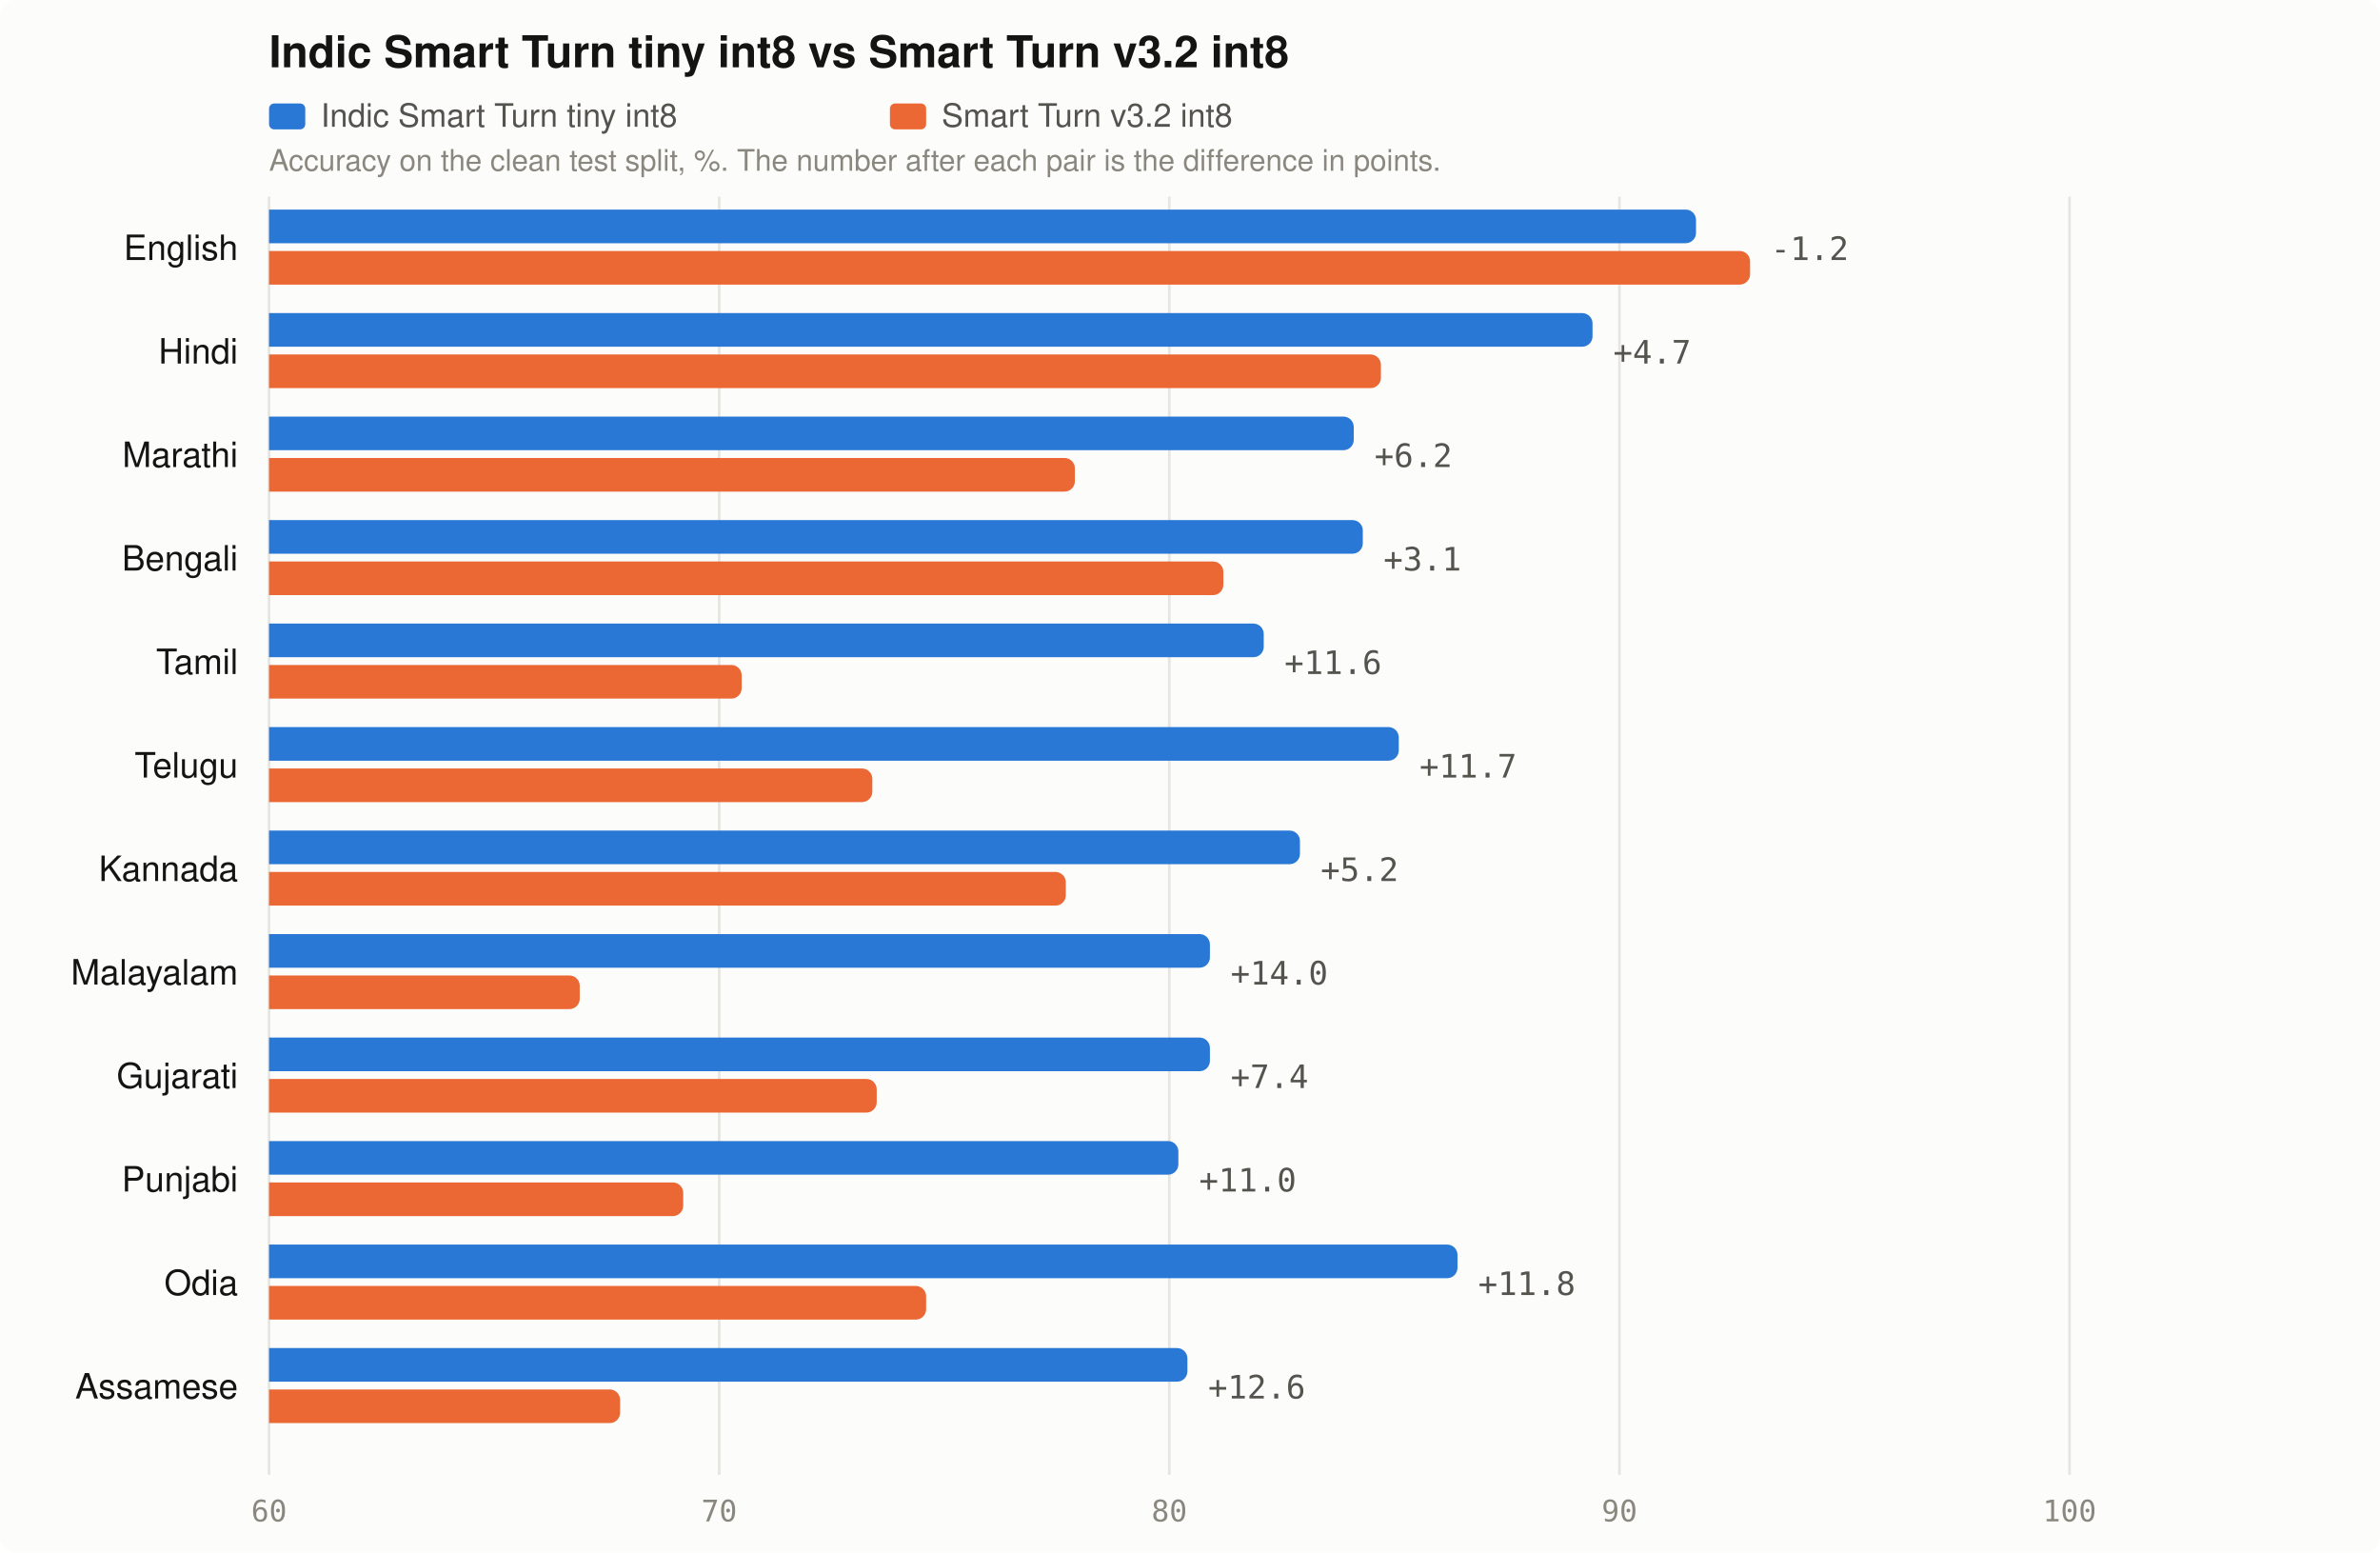
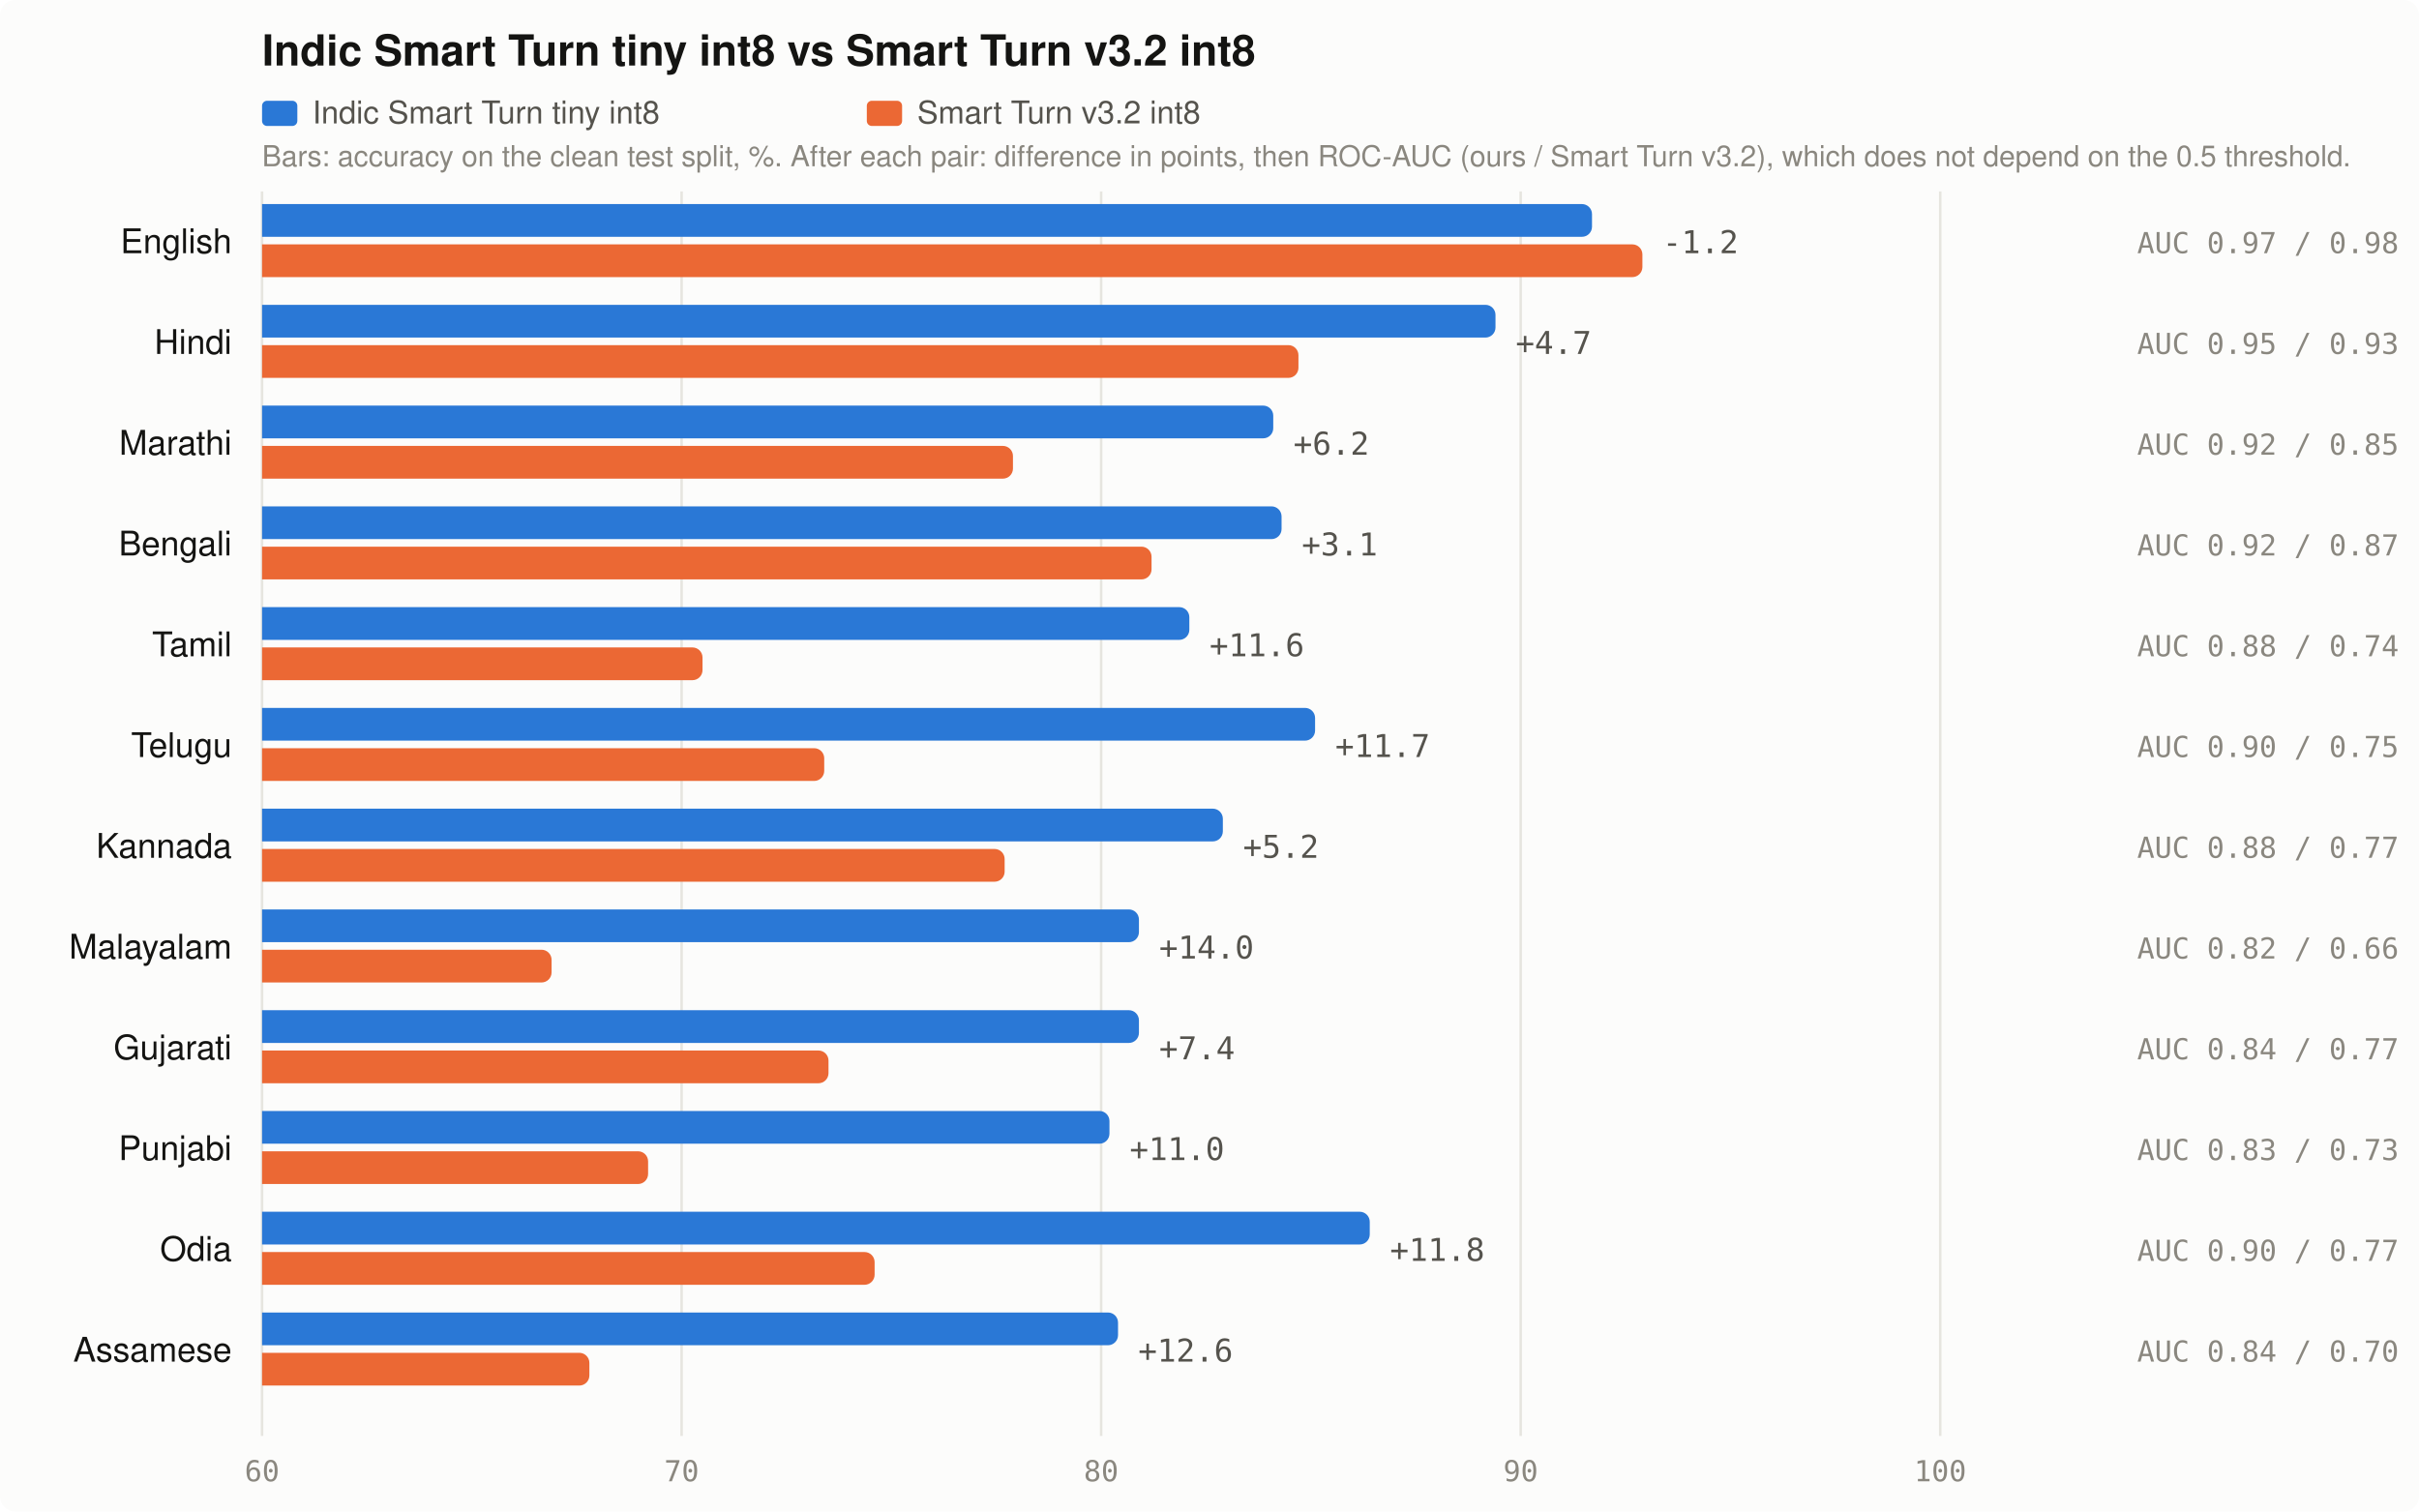
- <svg xmlns="http://www.w3.org/2000/svg" viewBox="0 0 920 600" width="920" height="600" font-family="ui-sans-serif, -apple-system, 'Segoe UI', Helvetica, Arial, sans-serif">
-   <rect width="920" height="600" fill="#fcfcfb" rx="6" />
+ <svg xmlns="http://www.w3.org/2000/svg" viewBox="0 0 960 600" width="960" height="600" font-family="ui-sans-serif, -apple-system, 'Segoe UI', Helvetica, Arial, sans-serif">
+   <rect width="960" height="600" fill="#fcfcfb" rx="6" />
  <text x="104" y="26" font-size="17" font-weight="600" fill="#141412">Indic Smart Turn tiny int8 vs Smart Turn v3.2 int8</text>
  <rect x="104" y="40" width="14" height="10" rx="2" fill="#2a78d6" />
  <text x="124" y="49" font-size="12.5" fill="#55534d">Indic Smart Turn tiny int8</text>
  <rect x="344" y="40" width="14" height="10" rx="2" fill="#eb6834" />
  <text x="364" y="49" font-size="12.5" fill="#55534d">Smart Turn v3.2 int8</text>
-   <text x="104" y="66" font-size="11.5" fill="#8a877f">Accuracy on the clean test split, %. The number after each pair is the difference in points.</text>
+   <text x="104" y="66" font-size="11.5" fill="#8a877f">Bars: accuracy on the clean test split, %. After each pair: difference in points, then ROC-AUC (ours / Smart Turn v3.2), which does not depend on the 0.5 threshold.</text>
  <line x1="104.0" x2="104.0" y1="76" y2="570" stroke="#e6e5df" stroke-width="1" />
  <text x="104.0" y="588" font-size="11.5" fill="#8a877f" text-anchor="middle" font-family="ui-monospace, SFMono-Regular, Menlo, Consolas, monospace">60</text>
-   <line x1="278.0" x2="278.0" y1="76" y2="570" stroke="#e6e5df" stroke-width="1" />
-   <text x="278.0" y="588" font-size="11.5" fill="#8a877f" text-anchor="middle" font-family="ui-monospace, SFMono-Regular, Menlo, Consolas, monospace">70</text>
-   <line x1="452.0" x2="452.0" y1="76" y2="570" stroke="#e6e5df" stroke-width="1" />
-   <text x="452.0" y="588" font-size="11.5" fill="#8a877f" text-anchor="middle" font-family="ui-monospace, SFMono-Regular, Menlo, Consolas, monospace">80</text>
-   <line x1="626.0" x2="626.0" y1="76" y2="570" stroke="#e6e5df" stroke-width="1" />
-   <text x="626.0" y="588" font-size="11.5" fill="#8a877f" text-anchor="middle" font-family="ui-monospace, SFMono-Regular, Menlo, Consolas, monospace">90</text>
-   <line x1="800.0" x2="800.0" y1="76" y2="570" stroke="#e6e5df" stroke-width="1" />
-   <text x="800.0" y="588" font-size="11.5" fill="#8a877f" text-anchor="middle" font-family="ui-monospace, SFMono-Regular, Menlo, Consolas, monospace">100</text>
+   <line x1="270.5" x2="270.5" y1="76" y2="570" stroke="#e6e5df" stroke-width="1" />
+   <text x="270.5" y="588" font-size="11.5" fill="#8a877f" text-anchor="middle" font-family="ui-monospace, SFMono-Regular, Menlo, Consolas, monospace">70</text>
+   <line x1="437.0" x2="437.0" y1="76" y2="570" stroke="#e6e5df" stroke-width="1" />
+   <text x="437.0" y="588" font-size="11.5" fill="#8a877f" text-anchor="middle" font-family="ui-monospace, SFMono-Regular, Menlo, Consolas, monospace">80</text>
+   <line x1="603.5" x2="603.5" y1="76" y2="570" stroke="#e6e5df" stroke-width="1" />
+   <text x="603.5" y="588" font-size="11.5" fill="#8a877f" text-anchor="middle" font-family="ui-monospace, SFMono-Regular, Menlo, Consolas, monospace">90</text>
+   <line x1="770.0" x2="770.0" y1="76" y2="570" stroke="#e6e5df" stroke-width="1" />
+   <text x="770.0" y="588" font-size="11.5" fill="#8a877f" text-anchor="middle" font-family="ui-monospace, SFMono-Regular, Menlo, Consolas, monospace">100</text>
  <text x="92" y="100.5" font-size="13.5" fill="#141412" text-anchor="end">English</text>
-   <path d="M104.0,81 h547.6 a4,4 0 0 1 4,4 v5 a4,4 0 0 1 -4,4 h-547.6 z" fill="#2a78d6" />
-   <path d="M104.0,97 h568.5 a4,4 0 0 1 4,4 v5 a4,4 0 0 1 -4,4 h-568.5 z" fill="#eb6834" />
-   <text x="684.5" y="100.5" font-size="12.5" fill="#55534d" font-family="ui-monospace, SFMono-Regular, Menlo, Consolas, monospace">-1.2</text>
+   <path d="M104.0,81 h523.8 a4,4 0 0 1 4,4 v5 a4,4 0 0 1 -4,4 h-523.8 z" fill="#2a78d6" />
+   <path d="M104.0,97 h543.8 a4,4 0 0 1 4,4 v5 a4,4 0 0 1 -4,4 h-543.8 z" fill="#eb6834" />
+   <text x="659.8" y="100.5" font-size="12.5" fill="#55534d" font-family="ui-monospace, SFMono-Regular, Menlo, Consolas, monospace">-1.2</text>
+   <text x="952" y="100.5" font-size="11.5" fill="#8a877f" font-family="ui-monospace, SFMono-Regular, Menlo, Consolas, monospace" text-anchor="end">AUC 0.97 / 0.98</text>
  <text x="92" y="140.5" font-size="13.5" fill="#141412" text-anchor="end">Hindi</text>
-   <path d="M104.0,121 h507.6 a4,4 0 0 1 4,4 v5 a4,4 0 0 1 -4,4 h-507.6 z" fill="#2a78d6" />
-   <path d="M104.0,137 h425.8 a4,4 0 0 1 4,4 v5 a4,4 0 0 1 -4,4 h-425.8 z" fill="#eb6834" />
-   <text x="623.6" y="140.5" font-size="12.5" fill="#55534d" font-family="ui-monospace, SFMono-Regular, Menlo, Consolas, monospace">+4.7</text>
+   <path d="M104.0,121 h485.5 a4,4 0 0 1 4,4 v5 a4,4 0 0 1 -4,4 h-485.5 z" fill="#2a78d6" />
+   <path d="M104.0,137 h407.3 a4,4 0 0 1 4,4 v5 a4,4 0 0 1 -4,4 h-407.3 z" fill="#eb6834" />
+   <text x="601.5" y="140.5" font-size="12.5" fill="#55534d" font-family="ui-monospace, SFMono-Regular, Menlo, Consolas, monospace">+4.7</text>
+   <text x="952" y="140.5" font-size="11.5" fill="#8a877f" font-family="ui-monospace, SFMono-Regular, Menlo, Consolas, monospace" text-anchor="end">AUC 0.95 / 0.93</text>
  <text x="92" y="180.5" font-size="13.5" fill="#141412" text-anchor="end">Marathi</text>
-   <path d="M104.0,161 h415.3 a4,4 0 0 1 4,4 v5 a4,4 0 0 1 -4,4 h-415.3 z" fill="#2a78d6" />
-   <path d="M104.0,177 h307.5 a4,4 0 0 1 4,4 v5 a4,4 0 0 1 -4,4 h-307.5 z" fill="#eb6834" />
-   <text x="531.3" y="180.5" font-size="12.5" fill="#55534d" font-family="ui-monospace, SFMono-Regular, Menlo, Consolas, monospace">+6.2</text>
+   <path d="M104.0,161 h397.3 a4,4 0 0 1 4,4 v5 a4,4 0 0 1 -4,4 h-397.3 z" fill="#2a78d6" />
+   <path d="M104.0,177 h294.0 a4,4 0 0 1 4,4 v5 a4,4 0 0 1 -4,4 h-294.0 z" fill="#eb6834" />
+   <text x="513.3" y="180.5" font-size="12.5" fill="#55534d" font-family="ui-monospace, SFMono-Regular, Menlo, Consolas, monospace">+6.2</text>
+   <text x="952" y="180.5" font-size="11.5" fill="#8a877f" font-family="ui-monospace, SFMono-Regular, Menlo, Consolas, monospace" text-anchor="end">AUC 0.92 / 0.85</text>
  <text x="92" y="220.5" font-size="13.5" fill="#141412" text-anchor="end">Bengali</text>
-   <path d="M104.0,201 h418.8 a4,4 0 0 1 4,4 v5 a4,4 0 0 1 -4,4 h-418.8 z" fill="#2a78d6" />
-   <path d="M104.0,217 h364.9 a4,4 0 0 1 4,4 v5 a4,4 0 0 1 -4,4 h-364.9 z" fill="#eb6834" />
-   <text x="534.8" y="220.5" font-size="12.5" fill="#55534d" font-family="ui-monospace, SFMono-Regular, Menlo, Consolas, monospace">+3.1</text>
+   <path d="M104.0,201 h400.6 a4,4 0 0 1 4,4 v5 a4,4 0 0 1 -4,4 h-400.6 z" fill="#2a78d6" />
+   <path d="M104.0,217 h349.0 a4,4 0 0 1 4,4 v5 a4,4 0 0 1 -4,4 h-349.0 z" fill="#eb6834" />
+   <text x="516.6" y="220.5" font-size="12.5" fill="#55534d" font-family="ui-monospace, SFMono-Regular, Menlo, Consolas, monospace">+3.1</text>
+   <text x="952" y="220.5" font-size="11.5" fill="#8a877f" font-family="ui-monospace, SFMono-Regular, Menlo, Consolas, monospace" text-anchor="end">AUC 0.92 / 0.87</text>
  <text x="92" y="260.5" font-size="13.5" fill="#141412" text-anchor="end">Tamil</text>
-   <path d="M104.0,241 h380.5 a4,4 0 0 1 4,4 v5 a4,4 0 0 1 -4,4 h-380.5 z" fill="#2a78d6" />
-   <path d="M104.0,257 h178.7 a4,4 0 0 1 4,4 v5 a4,4 0 0 1 -4,4 h-178.7 z" fill="#eb6834" />
-   <text x="496.5" y="260.5" font-size="12.5" fill="#55534d" font-family="ui-monospace, SFMono-Regular, Menlo, Consolas, monospace">+11.6</text>
+   <path d="M104.0,241 h364.0 a4,4 0 0 1 4,4 v5 a4,4 0 0 1 -4,4 h-364.0 z" fill="#2a78d6" />
+   <path d="M104.0,257 h170.8 a4,4 0 0 1 4,4 v5 a4,4 0 0 1 -4,4 h-170.8 z" fill="#eb6834" />
+   <text x="480.0" y="260.5" font-size="12.5" fill="#55534d" font-family="ui-monospace, SFMono-Regular, Menlo, Consolas, monospace">+11.6</text>
+   <text x="952" y="260.5" font-size="11.5" fill="#8a877f" font-family="ui-monospace, SFMono-Regular, Menlo, Consolas, monospace" text-anchor="end">AUC 0.88 / 0.74</text>
  <text x="92" y="300.5" font-size="13.5" fill="#141412" text-anchor="end">Telugu</text>
-   <path d="M104.0,281 h432.7 a4,4 0 0 1 4,4 v5 a4,4 0 0 1 -4,4 h-432.7 z" fill="#2a78d6" />
-   <path d="M104.0,297 h229.2 a4,4 0 0 1 4,4 v5 a4,4 0 0 1 -4,4 h-229.2 z" fill="#eb6834" />
-   <text x="548.7" y="300.5" font-size="12.5" fill="#55534d" font-family="ui-monospace, SFMono-Regular, Menlo, Consolas, monospace">+11.7</text>
+   <path d="M104.0,281 h413.9 a4,4 0 0 1 4,4 v5 a4,4 0 0 1 -4,4 h-413.9 z" fill="#2a78d6" />
+   <path d="M104.0,297 h219.1 a4,4 0 0 1 4,4 v5 a4,4 0 0 1 -4,4 h-219.1 z" fill="#eb6834" />
+   <text x="529.9" y="300.5" font-size="12.5" fill="#55534d" font-family="ui-monospace, SFMono-Regular, Menlo, Consolas, monospace">+11.7</text>
+   <text x="952" y="300.5" font-size="11.5" fill="#8a877f" font-family="ui-monospace, SFMono-Regular, Menlo, Consolas, monospace" text-anchor="end">AUC 0.90 / 0.75</text>
  <text x="92" y="340.5" font-size="13.5" fill="#141412" text-anchor="end">Kannada</text>
-   <path d="M104.0,321 h394.5 a4,4 0 0 1 4,4 v5 a4,4 0 0 1 -4,4 h-394.5 z" fill="#2a78d6" />
-   <path d="M104.0,337 h304.0 a4,4 0 0 1 4,4 v5 a4,4 0 0 1 -4,4 h-304.0 z" fill="#eb6834" />
-   <text x="510.5" y="340.5" font-size="12.5" fill="#55534d" font-family="ui-monospace, SFMono-Regular, Menlo, Consolas, monospace">+5.2</text>
+   <path d="M104.0,321 h377.3 a4,4 0 0 1 4,4 v5 a4,4 0 0 1 -4,4 h-377.3 z" fill="#2a78d6" />
+   <path d="M104.0,337 h290.7 a4,4 0 0 1 4,4 v5 a4,4 0 0 1 -4,4 h-290.7 z" fill="#eb6834" />
+   <text x="493.3" y="340.5" font-size="12.5" fill="#55534d" font-family="ui-monospace, SFMono-Regular, Menlo, Consolas, monospace">+5.2</text>
+   <text x="952" y="340.5" font-size="11.5" fill="#8a877f" font-family="ui-monospace, SFMono-Regular, Menlo, Consolas, monospace" text-anchor="end">AUC 0.88 / 0.77</text>
  <text x="92" y="380.5" font-size="13.5" fill="#141412" text-anchor="end">Malayalam</text>
-   <path d="M104.0,361 h359.7 a4,4 0 0 1 4,4 v5 a4,4 0 0 1 -4,4 h-359.7 z" fill="#2a78d6" />
-   <path d="M104.0,377 h116.1 a4,4 0 0 1 4,4 v5 a4,4 0 0 1 -4,4 h-116.1 z" fill="#eb6834" />
-   <text x="475.7" y="380.5" font-size="12.5" fill="#55534d" font-family="ui-monospace, SFMono-Regular, Menlo, Consolas, monospace">+14.0</text>
+   <path d="M104.0,361 h344.0 a4,4 0 0 1 4,4 v5 a4,4 0 0 1 -4,4 h-344.0 z" fill="#2a78d6" />
+   <path d="M104.0,377 h110.9 a4,4 0 0 1 4,4 v5 a4,4 0 0 1 -4,4 h-110.9 z" fill="#eb6834" />
+   <text x="460.0" y="380.5" font-size="12.5" fill="#55534d" font-family="ui-monospace, SFMono-Regular, Menlo, Consolas, monospace">+14.0</text>
+   <text x="952" y="380.5" font-size="11.5" fill="#8a877f" font-family="ui-monospace, SFMono-Regular, Menlo, Consolas, monospace" text-anchor="end">AUC 0.82 / 0.66</text>
  <text x="92" y="420.5" font-size="13.5" fill="#141412" text-anchor="end">Gujarati</text>
-   <path d="M104.0,401 h359.7 a4,4 0 0 1 4,4 v5 a4,4 0 0 1 -4,4 h-359.7 z" fill="#2a78d6" />
-   <path d="M104.0,417 h230.9 a4,4 0 0 1 4,4 v5 a4,4 0 0 1 -4,4 h-230.9 z" fill="#eb6834" />
-   <text x="475.7" y="420.5" font-size="12.5" fill="#55534d" font-family="ui-monospace, SFMono-Regular, Menlo, Consolas, monospace">+7.4</text>
+   <path d="M104.0,401 h344.0 a4,4 0 0 1 4,4 v5 a4,4 0 0 1 -4,4 h-344.0 z" fill="#2a78d6" />
+   <path d="M104.0,417 h220.8 a4,4 0 0 1 4,4 v5 a4,4 0 0 1 -4,4 h-220.8 z" fill="#eb6834" />
+   <text x="460.0" y="420.5" font-size="12.5" fill="#55534d" font-family="ui-monospace, SFMono-Regular, Menlo, Consolas, monospace">+7.4</text>
+   <text x="952" y="420.5" font-size="11.5" fill="#8a877f" font-family="ui-monospace, SFMono-Regular, Menlo, Consolas, monospace" text-anchor="end">AUC 0.84 / 0.77</text>
  <text x="92" y="460.5" font-size="13.5" fill="#141412" text-anchor="end">Punjabi</text>
-   <path d="M104.0,441 h347.5 a4,4 0 0 1 4,4 v5 a4,4 0 0 1 -4,4 h-347.5 z" fill="#2a78d6" />
-   <path d="M104.0,457 h156.1 a4,4 0 0 1 4,4 v5 a4,4 0 0 1 -4,4 h-156.1 z" fill="#eb6834" />
-   <text x="463.5" y="460.5" font-size="12.5" fill="#55534d" font-family="ui-monospace, SFMono-Regular, Menlo, Consolas, monospace">+11.0</text>
+   <path d="M104.0,441 h332.3 a4,4 0 0 1 4,4 v5 a4,4 0 0 1 -4,4 h-332.3 z" fill="#2a78d6" />
+   <path d="M104.0,457 h149.2 a4,4 0 0 1 4,4 v5 a4,4 0 0 1 -4,4 h-149.2 z" fill="#eb6834" />
+   <text x="448.3" y="460.5" font-size="12.5" fill="#55534d" font-family="ui-monospace, SFMono-Regular, Menlo, Consolas, monospace">+11.0</text>
+   <text x="952" y="460.5" font-size="11.5" fill="#8a877f" font-family="ui-monospace, SFMono-Regular, Menlo, Consolas, monospace" text-anchor="end">AUC 0.83 / 0.73</text>
  <text x="92" y="500.5" font-size="13.5" fill="#141412" text-anchor="end">Odia</text>
-   <path d="M104.0,481 h455.4 a4,4 0 0 1 4,4 v5 a4,4 0 0 1 -4,4 h-455.4 z" fill="#2a78d6" />
-   <path d="M104.0,497 h250.0 a4,4 0 0 1 4,4 v5 a4,4 0 0 1 -4,4 h-250.0 z" fill="#eb6834" />
-   <text x="571.4" y="500.5" font-size="12.5" fill="#55534d" font-family="ui-monospace, SFMono-Regular, Menlo, Consolas, monospace">+11.8</text>
+   <path d="M104.0,481 h435.6 a4,4 0 0 1 4,4 v5 a4,4 0 0 1 -4,4 h-435.6 z" fill="#2a78d6" />
+   <path d="M104.0,497 h239.1 a4,4 0 0 1 4,4 v5 a4,4 0 0 1 -4,4 h-239.1 z" fill="#eb6834" />
+   <text x="551.6" y="500.5" font-size="12.5" fill="#55534d" font-family="ui-monospace, SFMono-Regular, Menlo, Consolas, monospace">+11.8</text>
+   <text x="952" y="500.5" font-size="11.5" fill="#8a877f" font-family="ui-monospace, SFMono-Regular, Menlo, Consolas, monospace" text-anchor="end">AUC 0.90 / 0.77</text>
  <text x="92" y="540.5" font-size="13.5" fill="#141412" text-anchor="end">Assamese</text>
-   <path d="M104.0,521 h351.0 a4,4 0 0 1 4,4 v5 a4,4 0 0 1 -4,4 h-351.0 z" fill="#2a78d6" />
-   <path d="M104.0,537 h131.7 a4,4 0 0 1 4,4 v5 a4,4 0 0 1 -4,4 h-131.7 z" fill="#eb6834" />
-   <text x="467.0" y="540.5" font-size="12.5" fill="#55534d" font-family="ui-monospace, SFMono-Regular, Menlo, Consolas, monospace">+12.6</text>
+   <path d="M104.0,521 h335.7 a4,4 0 0 1 4,4 v5 a4,4 0 0 1 -4,4 h-335.7 z" fill="#2a78d6" />
+   <path d="M104.0,537 h125.9 a4,4 0 0 1 4,4 v5 a4,4 0 0 1 -4,4 h-125.9 z" fill="#eb6834" />
+   <text x="451.7" y="540.5" font-size="12.5" fill="#55534d" font-family="ui-monospace, SFMono-Regular, Menlo, Consolas, monospace">+12.6</text>
+   <text x="952" y="540.5" font-size="11.5" fill="#8a877f" font-family="ui-monospace, SFMono-Regular, Menlo, Consolas, monospace" text-anchor="end">AUC 0.84 / 0.70</text>
</svg>
